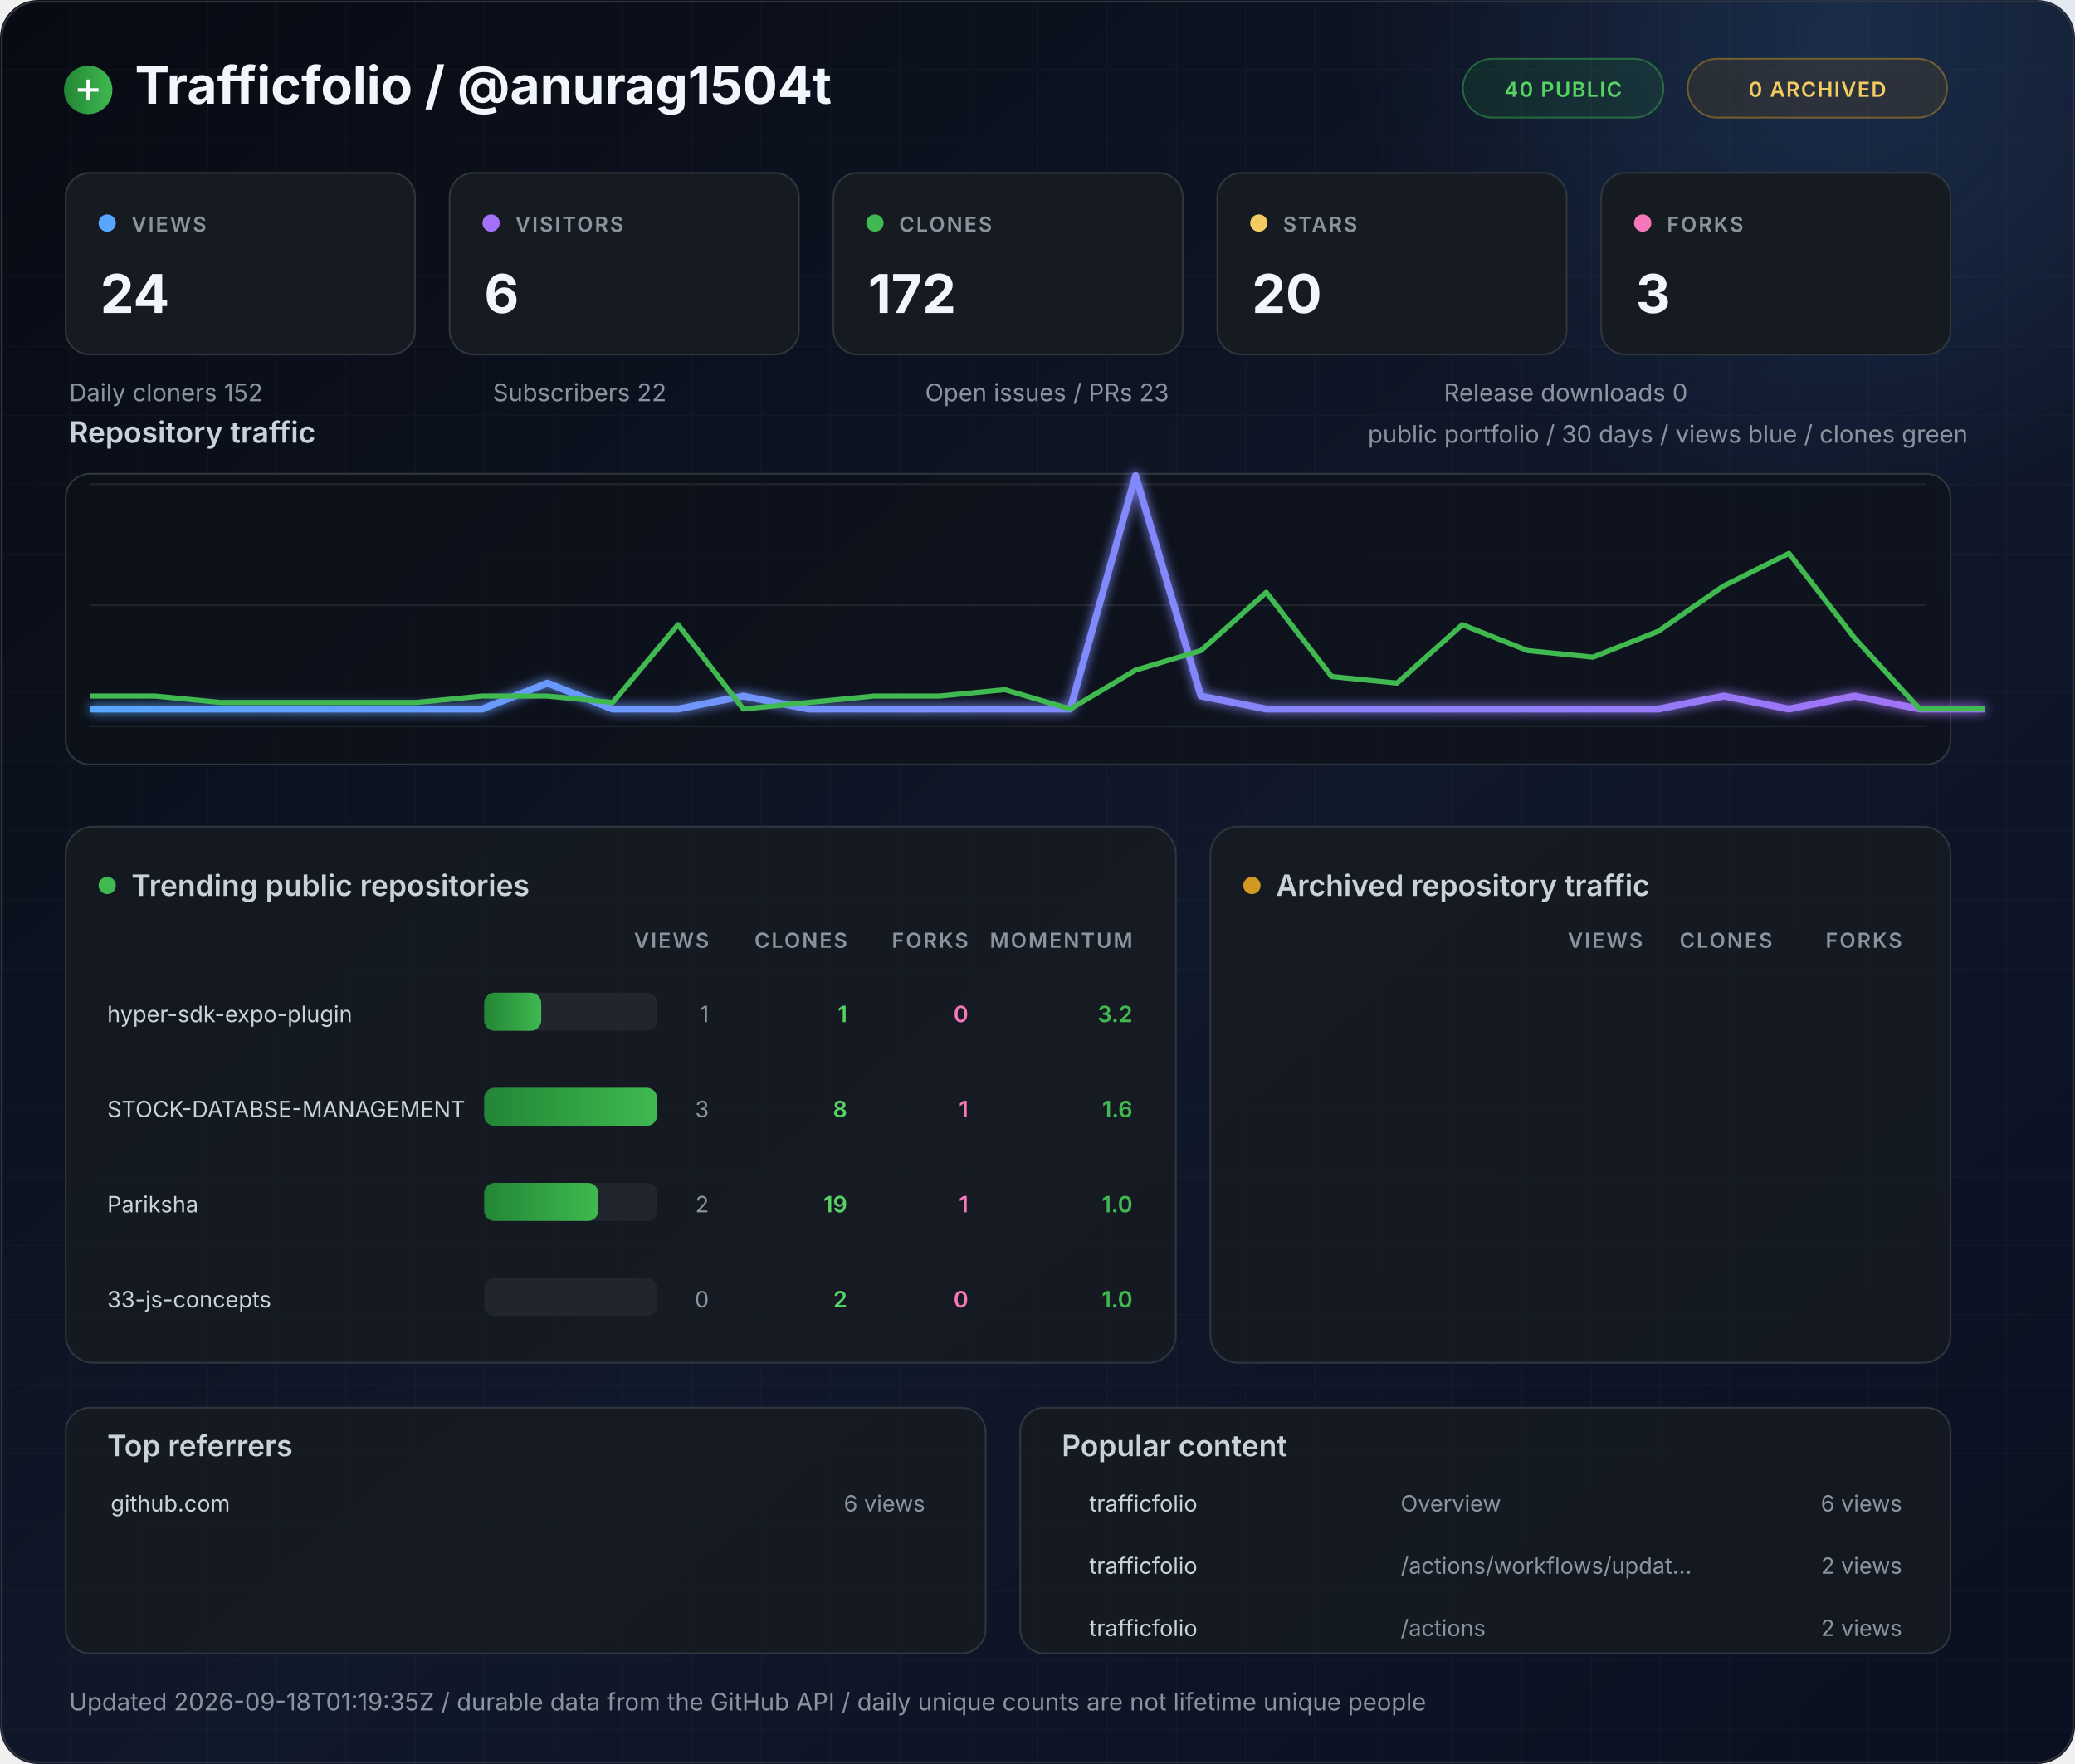
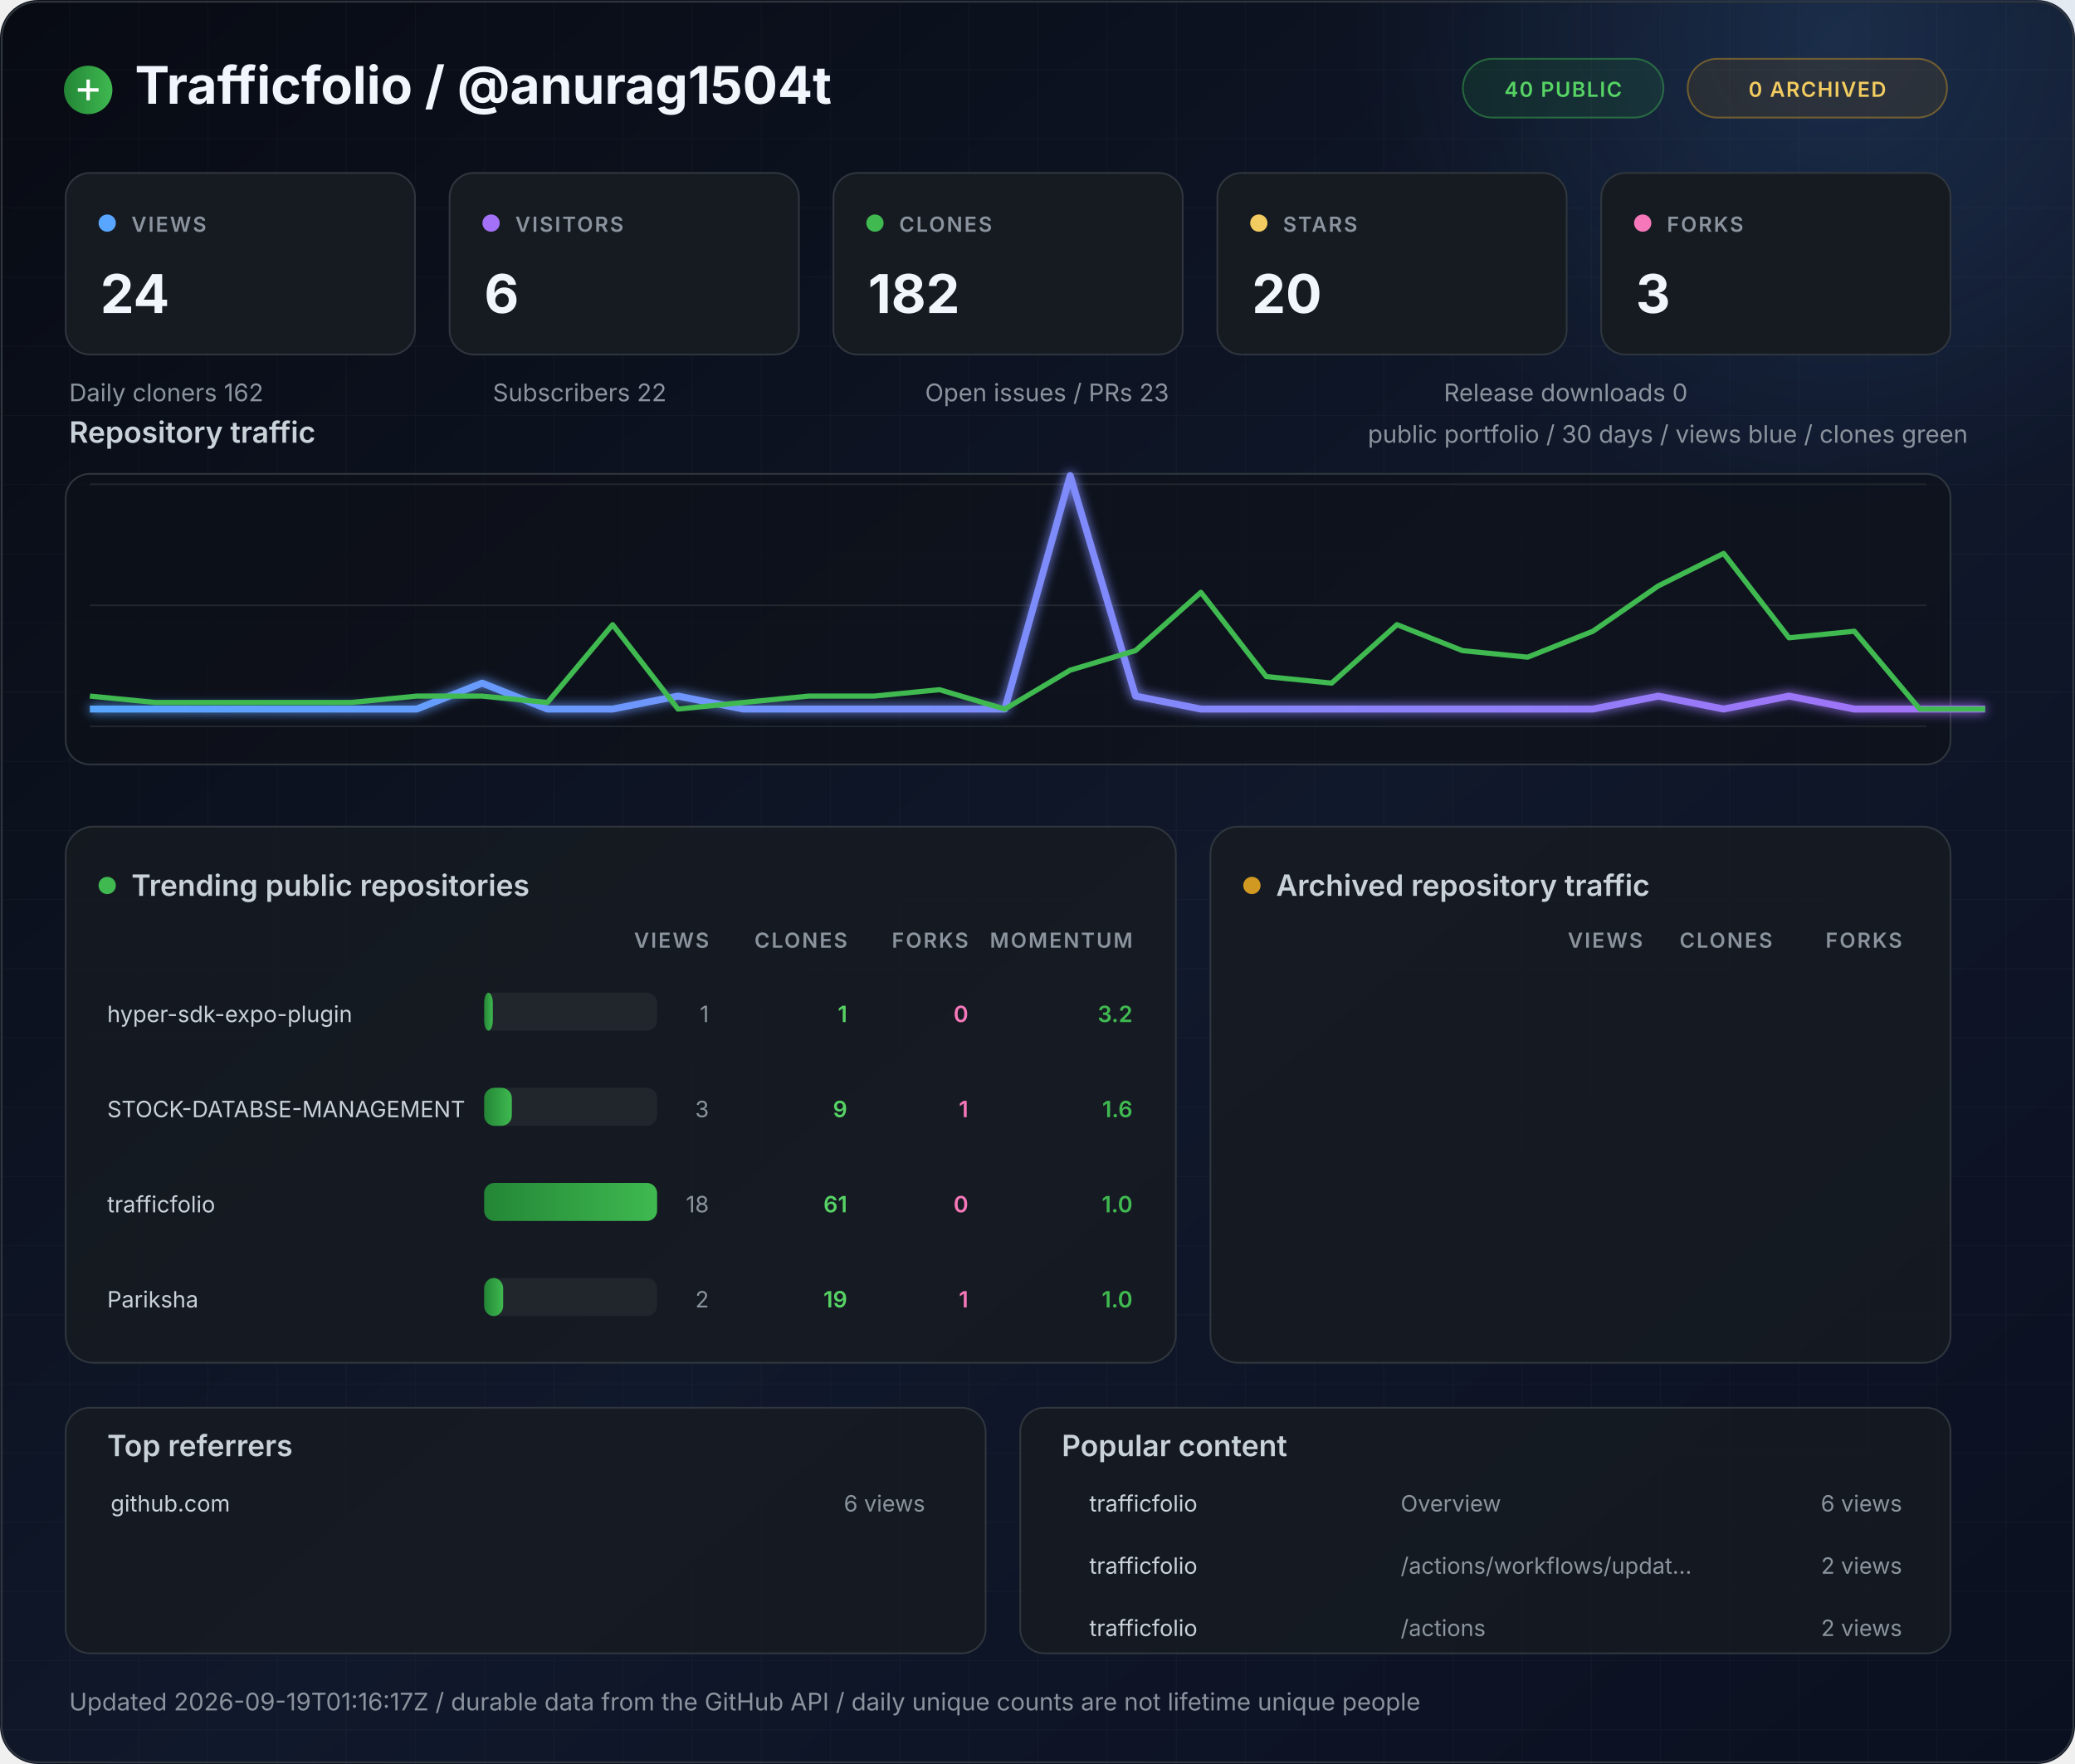
<svg xmlns="http://www.w3.org/2000/svg" width="1200" height="1020" viewBox="0 0 1200 1020" role="img" aria-label="Trafficfolio GitHub analytics dashboard for anurag1504t">
  <defs>
    <linearGradient id="bg" x1="0" y1="0" x2="1" y2="1">
      <stop stop-color="#080b13" />
      <stop offset=".55" stop-color="#10182b" />
      <stop offset="1" stop-color="#0b1020" />
    </linearGradient>
    <linearGradient id="line" x1="0" y1="0" x2="1" y2="0">
      <stop stop-color="#58a6ff" />
      <stop offset="1" stop-color="#a371f7" />
    </linearGradient>
    <linearGradient id="bar" x1="0" y1="0" x2="1" y2="0">
      <stop stop-color="#238636" />
      <stop offset="1" stop-color="#3fb950" />
    </linearGradient>
    <linearGradient id="archiveBar" x1="0" y1="0" x2="1" y2="0">
      <stop stop-color="#9e6a03" />
      <stop offset="1" stop-color="#f2cc60" />
    </linearGradient>
    <radialGradient id="ambient">
      <stop stop-color="#58a6ff" stop-opacity=".16" />
      <stop offset="1" stop-color="#58a6ff" stop-opacity="0" />
    </radialGradient>
    <pattern id="grid" width="40" height="40" patternUnits="userSpaceOnUse">
      <path d="M40 0H0V40" fill="none" stroke="#ffffff" stroke-opacity=".025" />
    </pattern>
    <filter id="glow">
      <feGaussianBlur stdDeviation="3" result="b" />
      <feMerge>
        <feMergeNode in="b" />
        <feMergeNode in="SourceGraphic" />
      </feMerge>
    </filter>
    <style>
    .title{font:750 30px -apple-system,BlinkMacSystemFont,"Segoe UI",sans-serif;fill:#f0f6fc}
    .subtitle{font:14px -apple-system,BlinkMacSystemFont,"Segoe UI",sans-serif;fill:#8b949e}
    .label{font:600 12px -apple-system,BlinkMacSystemFont,"Segoe UI",sans-serif;fill:#8b949e;letter-spacing:1px}
    .metric{font:700 31px -apple-system,BlinkMacSystemFont,"Segoe UI",sans-serif;fill:#f0f6fc}
    .section{font:600 17px -apple-system,BlinkMacSystemFont,"Segoe UI",sans-serif;fill:#c9d1d9}
    .repo,.value,.trend,.archive,.clone,.fork{font:13px -apple-system,BlinkMacSystemFont,"Segoe UI",sans-serif;fill:#c9d1d9}
    .value{fill:#8b949e} .trend{fill:#3fb950;font-weight:600} .archive{fill:#d29922}
    .clone{fill:#56d364;font-weight:600} .fork{fill:#f778ba;font-weight:600}
    .pill{font:600 12px -apple-system,BlinkMacSystemFont,"Segoe UI",sans-serif;letter-spacing:.7px}
  </style>
  </defs>
  <rect width="1200" height="1020" rx="22" fill="url(#bg)" />
  <rect width="1200" height="1020" rx="22" fill="url(#grid)" />
  <circle cx="1060" cy="20" r="280" fill="url(#ambient)" />
  <rect x="1" y="1" width="1198" height="1018" rx="21" fill="none" stroke="#30363d" />
  <circle cx="51" cy="52" r="14" fill="url(#bar)" />
  <path d="M45 52h12M51 46v12" stroke="#fff" stroke-width="2" />
  <text x="78" y="60" class="title">Trafficfolio / @anurag1504t</text>
  <rect x="846" y="34" width="116" height="34" rx="17" fill="#238636" fill-opacity=".16" stroke="#3fb950" stroke-opacity=".45" />
  <text x="904" y="56" text-anchor="middle" class="pill" fill="#56d364">40 PUBLIC</text>
  <rect x="976" y="34" width="150" height="34" rx="17" fill="#9e6a03" fill-opacity=".14" stroke="#d29922" stroke-opacity=".45" />
  <text x="1051" y="56" text-anchor="middle" class="pill" fill="#f2cc60">0 ARCHIVED</text>
  <rect x="38" y="100" width="202" height="105" rx="14" fill="#161b22" stroke="#30363d" />
  <circle cx="62" cy="129" r="5" fill="#58a6ff" />
  <text x="76" y="134" class="label">VIEWS</text>
  <text x="58" y="181" class="metric">24</text>
  <rect x="260" y="100" width="202" height="105" rx="14" fill="#161b22" stroke="#30363d" />
  <circle cx="284" cy="129" r="5" fill="#a371f7" />
  <text x="298" y="134" class="label">VISITORS</text>
  <text x="280" y="181" class="metric">6</text>
  <rect x="482" y="100" width="202" height="105" rx="14" fill="#161b22" stroke="#30363d" />
  <circle cx="506" cy="129" r="5" fill="#3fb950" />
  <text x="520" y="134" class="label">CLONES</text>
-   <text x="502" y="181" class="metric">172</text>
+   <text x="502" y="181" class="metric">182</text>
  <rect x="704" y="100" width="202" height="105" rx="14" fill="#161b22" stroke="#30363d" />
  <circle cx="728" cy="129" r="5" fill="#f2cc60" />
  <text x="742" y="134" class="label">STARS</text>
  <text x="724" y="181" class="metric">20</text>
  <rect x="926" y="100" width="202" height="105" rx="14" fill="#161b22" stroke="#30363d" />
  <circle cx="950" cy="129" r="5" fill="#f778ba" />
  <text x="964" y="134" class="label">FORKS</text>
  <text x="946" y="181" class="metric">3</text>
-   <text x="40" y="232" class="subtitle">Daily cloners 152</text>
+   <text x="40" y="232" class="subtitle">Daily cloners 162</text>
  <text x="285" y="232" class="subtitle">Subscribers 22</text>
  <text x="535" y="232" class="subtitle">Open issues / PRs 23</text>
  <text x="835" y="232" class="subtitle">Release downloads 0</text>
  <text x="40" y="256" class="section">Repository traffic</text>
  <text x="1138" y="256" text-anchor="end" class="subtitle">public portfolio / 30 days / views blue / clones green</text>
  <rect x="38" y="274" width="1090" height="168" rx="14" fill="#0d1117" fill-opacity=".62" stroke="#30363d" />
  <line x1="52" y1="420" x2="1114" y2="420" stroke="#21262d" />
  <line x1="52" y1="350" x2="1114" y2="350" stroke="#21262d" />
  <line x1="52" y1="280" x2="1114" y2="280" stroke="#21262d" />
-   <polyline points="52.0,410.0 89.8,410.0 127.6,410.0 165.4,410.0 203.2,410.0 241.0,410.0 278.8,410.0 316.6,395.0 354.3,410.0 392.1,410.0 429.9,402.5 467.7,410.0 505.5,410.0 543.3,410.0 581.1,410.0 618.9,410.0 656.7,275.0 694.5,402.5 732.3,410.0 770.1,410.0 807.9,410.0 845.7,410.0 883.4,410.0 921.2,410.0 959.0,410.0 996.8,402.5 1034.6,410.0 1072.4,402.5 1110.2,410.0 1148.0,410.0" fill="none" stroke="url(#line)" stroke-width="4" stroke-linejoin="round" filter="url(#glow)" />
-   <polyline points="52.0,402.5 89.8,402.5 127.6,406.2 165.4,406.2 203.2,406.2 241.0,406.2 278.8,402.5 316.6,402.5 354.3,406.2 392.1,361.2 429.9,410.0 467.7,406.2 505.5,402.5 543.3,402.5 581.1,398.8 618.9,410.0 656.7,387.5 694.5,376.2 732.3,342.5 770.1,391.2 807.9,395.0 845.7,361.2 883.4,376.2 921.2,380.0 959.0,365.0 996.8,338.8 1034.6,320.0 1072.4,368.8 1110.2,410.0 1148.0,410.0" fill="none" stroke="#3fb950" stroke-width="3" stroke-linejoin="round" />
+   <polyline points="52.0,410.0 89.8,410.0 127.6,410.0 165.4,410.0 203.2,410.0 241.0,410.0 278.8,395.0 316.6,410.0 354.3,410.0 392.1,402.5 429.9,410.0 467.7,410.0 505.5,410.0 543.3,410.0 581.1,410.0 618.9,275.0 656.7,402.5 694.5,410.0 732.3,410.0 770.1,410.0 807.9,410.0 845.7,410.0 883.4,410.0 921.2,410.0 959.0,402.5 996.8,410.0 1034.6,402.5 1072.4,410.0 1110.2,410.0 1148.0,410.0" fill="none" stroke="url(#line)" stroke-width="4" stroke-linejoin="round" filter="url(#glow)" />
+   <polyline points="52.0,402.5 89.8,406.2 127.6,406.2 165.4,406.2 203.2,406.2 241.0,402.5 278.8,402.5 316.6,406.2 354.3,361.2 392.1,410.0 429.9,406.2 467.7,402.5 505.5,402.5 543.3,398.8 581.1,410.0 618.9,387.5 656.7,376.2 694.5,342.5 732.3,391.2 770.1,395.0 807.9,361.2 845.7,376.2 883.4,380.0 921.2,365.0 959.0,338.8 996.8,320.0 1034.6,368.8 1072.4,365.0 1110.2,410.0 1148.0,410.0" fill="none" stroke="#3fb950" stroke-width="3" stroke-linejoin="round" />
  <rect x="38" y="478" width="642" height="310" rx="16" fill="#161b22" fill-opacity=".82" stroke="#30363d" />
  <circle cx="62" cy="512" r="5" fill="#3fb950" />
  <text x="76" y="518" class="section">Trending public repositories</text>
  <text x="410" y="548" text-anchor="end" class="label">VIEWS</text>
  <text x="490" y="548" text-anchor="end" class="label">CLONES</text>
  <text x="560" y="548" text-anchor="end" class="label">FORKS</text>
  <text x="655" y="548" text-anchor="end" class="label">MOMENTUM</text>
  <text x="62" y="591" class="repo">hyper-sdk-expo-plugin</text>
  <rect x="280" y="574" width="100" height="22" rx="6" fill="#21262d" />
-   <rect x="280" y="574" width="33" height="22" rx="6" fill="url(#bar)" />
+   <rect x="280" y="574" width="5" height="22" rx="6" fill="url(#bar)" />
  <text x="410" y="591" text-anchor="end" class="value">1</text>
  <text x="490" y="591" text-anchor="end" class="clone">1</text>
  <text x="560" y="591" text-anchor="end" class="fork">0</text>
  <text x="655" y="591" text-anchor="end" class="trend">3.2</text>
  <text x="62" y="646" class="repo">STOCK-DATABSE-MANAGEMENT</text>
  <rect x="280" y="629" width="100" height="22" rx="6" fill="#21262d" />
-   <rect x="280" y="629" width="100" height="22" rx="6" fill="url(#bar)" />
+   <rect x="280" y="629" width="16" height="22" rx="6" fill="url(#bar)" />
  <text x="410" y="646" text-anchor="end" class="value">3</text>
-   <text x="490" y="646" text-anchor="end" class="clone">8</text>
+   <text x="490" y="646" text-anchor="end" class="clone">9</text>
  <text x="560" y="646" text-anchor="end" class="fork">1</text>
  <text x="655" y="646" text-anchor="end" class="trend">1.6</text>
-   <text x="62" y="701" class="repo">Pariksha</text>
+   <text x="62" y="701" class="repo">trafficfolio</text>
  <rect x="280" y="684" width="100" height="22" rx="6" fill="#21262d" />
-   <rect x="280" y="684" width="66" height="22" rx="6" fill="url(#bar)" />
-   <text x="410" y="701" text-anchor="end" class="value">2</text>
-   <text x="490" y="701" text-anchor="end" class="clone">19</text>
-   <text x="560" y="701" text-anchor="end" class="fork">1</text>
+   <rect x="280" y="684" width="100" height="22" rx="6" fill="url(#bar)" />
+   <text x="410" y="701" text-anchor="end" class="value">18</text>
+   <text x="490" y="701" text-anchor="end" class="clone">61</text>
+   <text x="560" y="701" text-anchor="end" class="fork">0</text>
  <text x="655" y="701" text-anchor="end" class="trend">1.0</text>
-   <text x="62" y="756" class="repo">33-js-concepts</text>
+   <text x="62" y="756" class="repo">Pariksha</text>
  <rect x="280" y="739" width="100" height="22" rx="6" fill="#21262d" />
-   <rect x="280" y="739" width="0" height="22" rx="6" fill="url(#bar)" />
-   <text x="410" y="756" text-anchor="end" class="value">0</text>
-   <text x="490" y="756" text-anchor="end" class="clone">2</text>
-   <text x="560" y="756" text-anchor="end" class="fork">0</text>
+   <rect x="280" y="739" width="11" height="22" rx="6" fill="url(#bar)" />
+   <text x="410" y="756" text-anchor="end" class="value">2</text>
+   <text x="490" y="756" text-anchor="end" class="clone">19</text>
+   <text x="560" y="756" text-anchor="end" class="fork">1</text>
  <text x="655" y="756" text-anchor="end" class="trend">1.0</text>
  <rect x="700" y="478" width="428" height="310" rx="16" fill="#161b22" fill-opacity=".82" stroke="#30363d" />
  <circle cx="724" cy="512" r="5" fill="#d29922" />
  <text x="738" y="518" class="section">Archived repository traffic</text>
  <text x="950" y="548" text-anchor="end" class="label">VIEWS</text>
  <text x="1025" y="548" text-anchor="end" class="label">CLONES</text>
  <text x="1100" y="548" text-anchor="end" class="label">FORKS</text>
  <rect x="38" y="814" width="532" height="142" rx="14" fill="#161b22" fill-opacity=".82" stroke="#30363d" />
  <text x="62" y="842" class="section">Top referrers</text>
  <text x="64" y="874" class="repo">github.com</text>
  <text x="535" y="874" text-anchor="end" class="value">6 views</text>
  <rect x="590" y="814" width="538" height="142" rx="14" fill="#161b22" fill-opacity=".82" stroke="#30363d" />
  <text x="614" y="842" class="section">Popular content</text>
  <text x="630" y="874" class="repo">trafficfolio</text>
  <text x="810" y="874" class="value">Overview</text>
  <text x="1100" y="874" text-anchor="end" class="value">6 views</text>
  <text x="630" y="910" class="repo">trafficfolio</text>
  <text x="810" y="910" class="value">/actions/workflows/updat...</text>
  <text x="1100" y="910" text-anchor="end" class="value">2 views</text>
  <text x="630" y="946" class="repo">trafficfolio</text>
  <text x="810" y="946" class="value">/actions</text>
  <text x="1100" y="946" text-anchor="end" class="value">2 views</text>
-   <text x="40" y="989" class="subtitle">Updated 2026-09-18T01:19:35Z / durable data from the GitHub API / daily unique counts are not lifetime unique people</text>
+   <text x="40" y="989" class="subtitle">Updated 2026-09-19T01:16:17Z / durable data from the GitHub API / daily unique counts are not lifetime unique people</text>
</svg>
